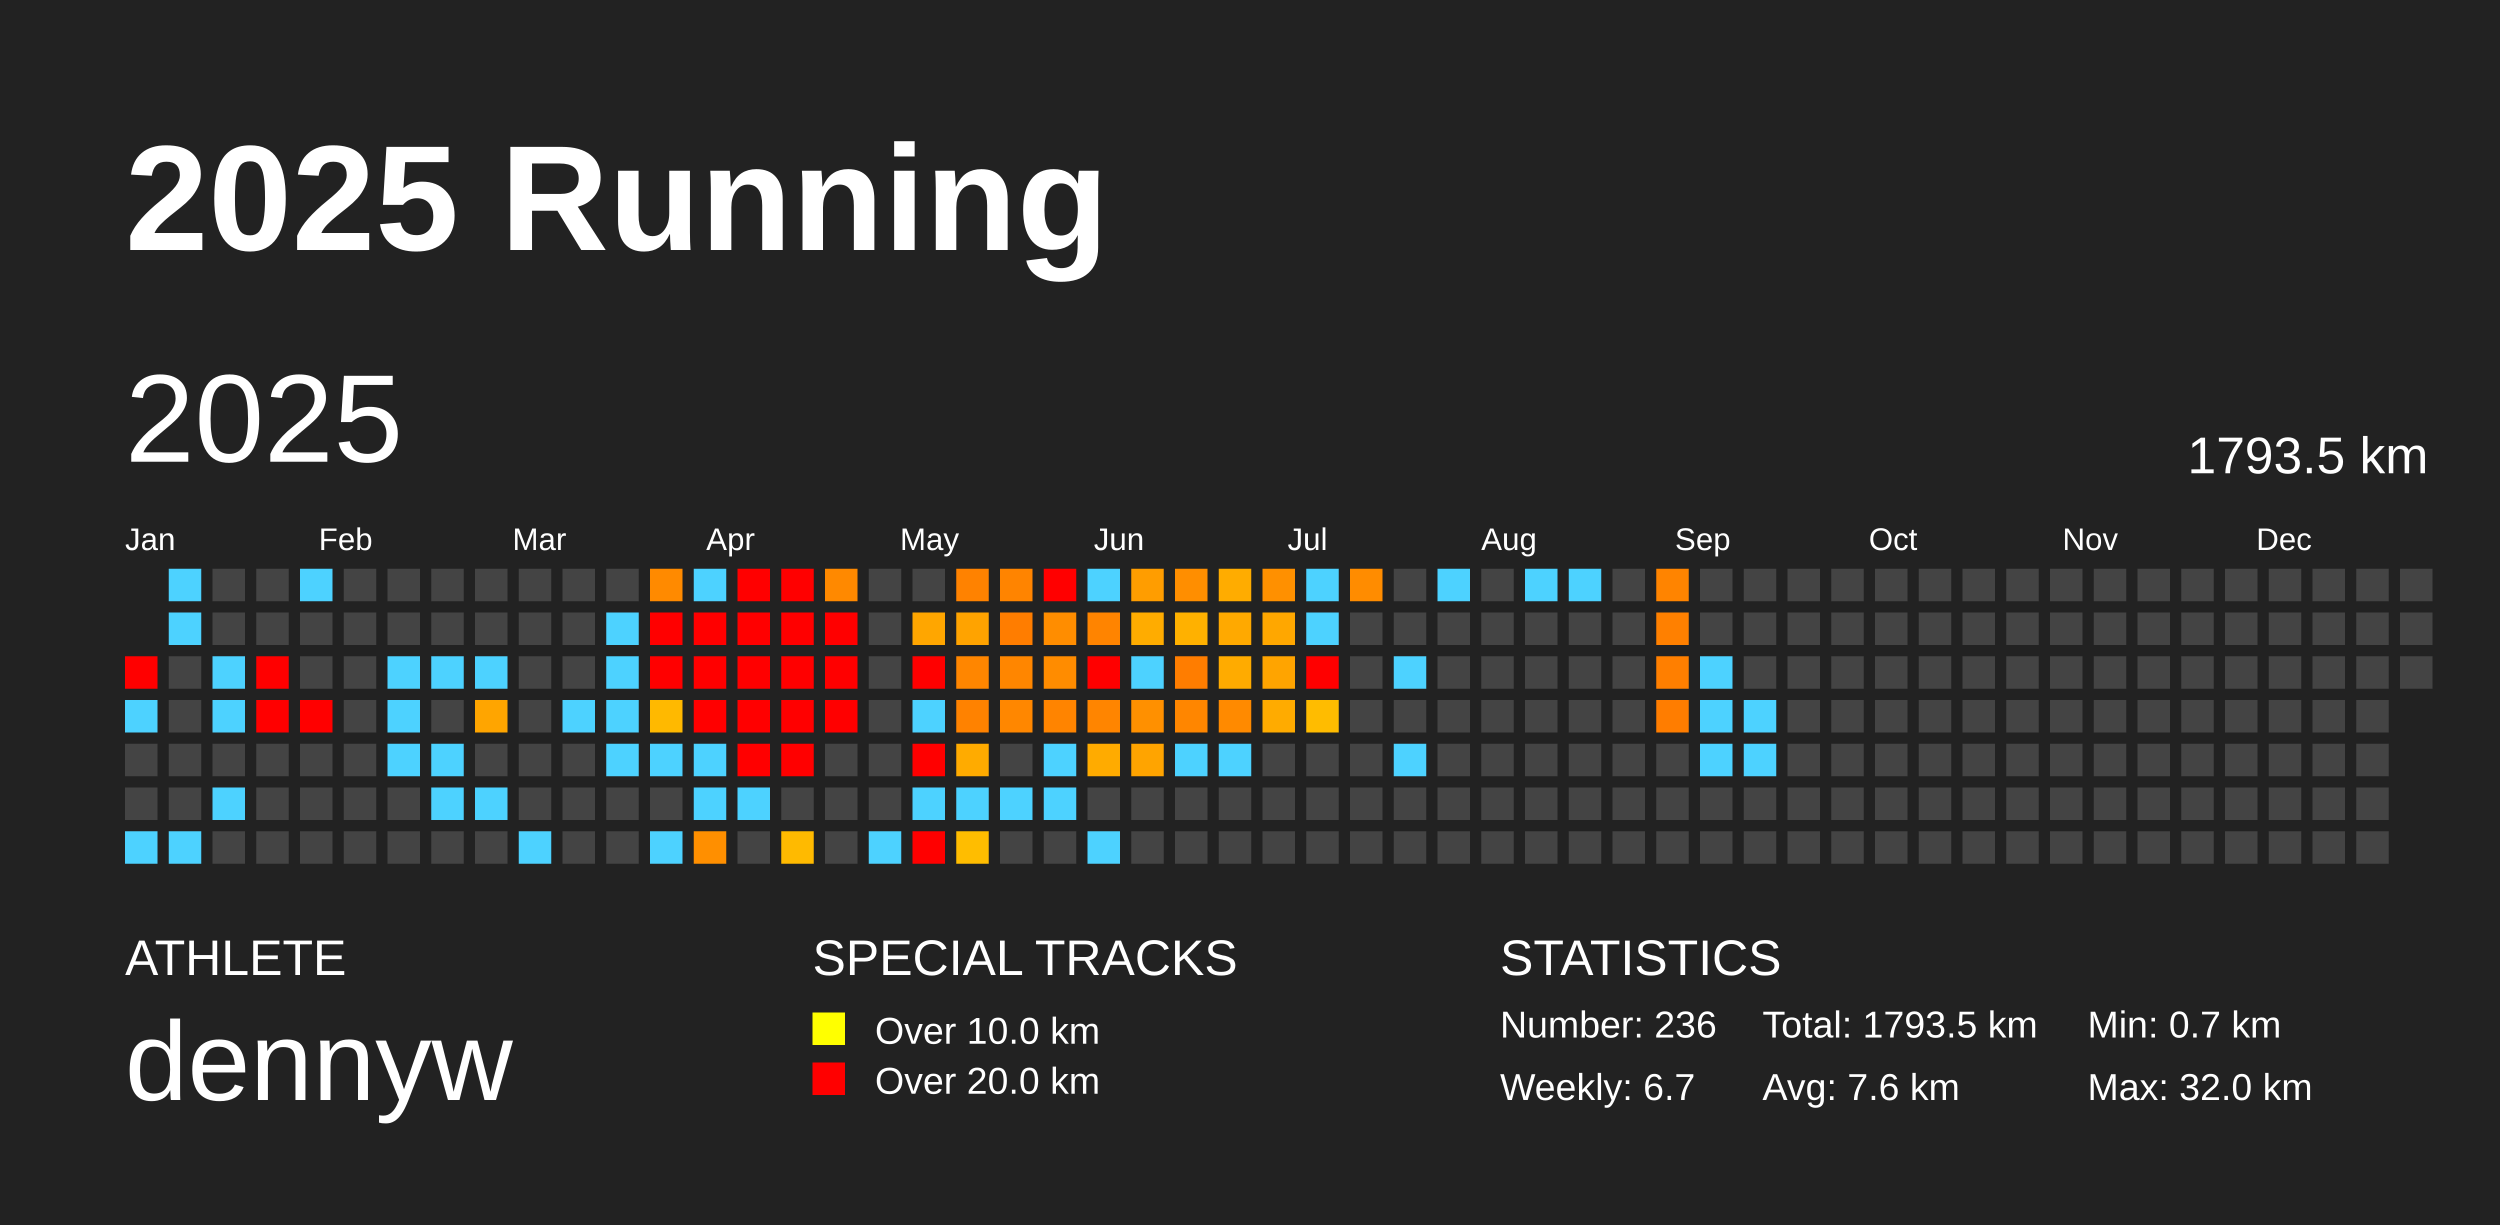
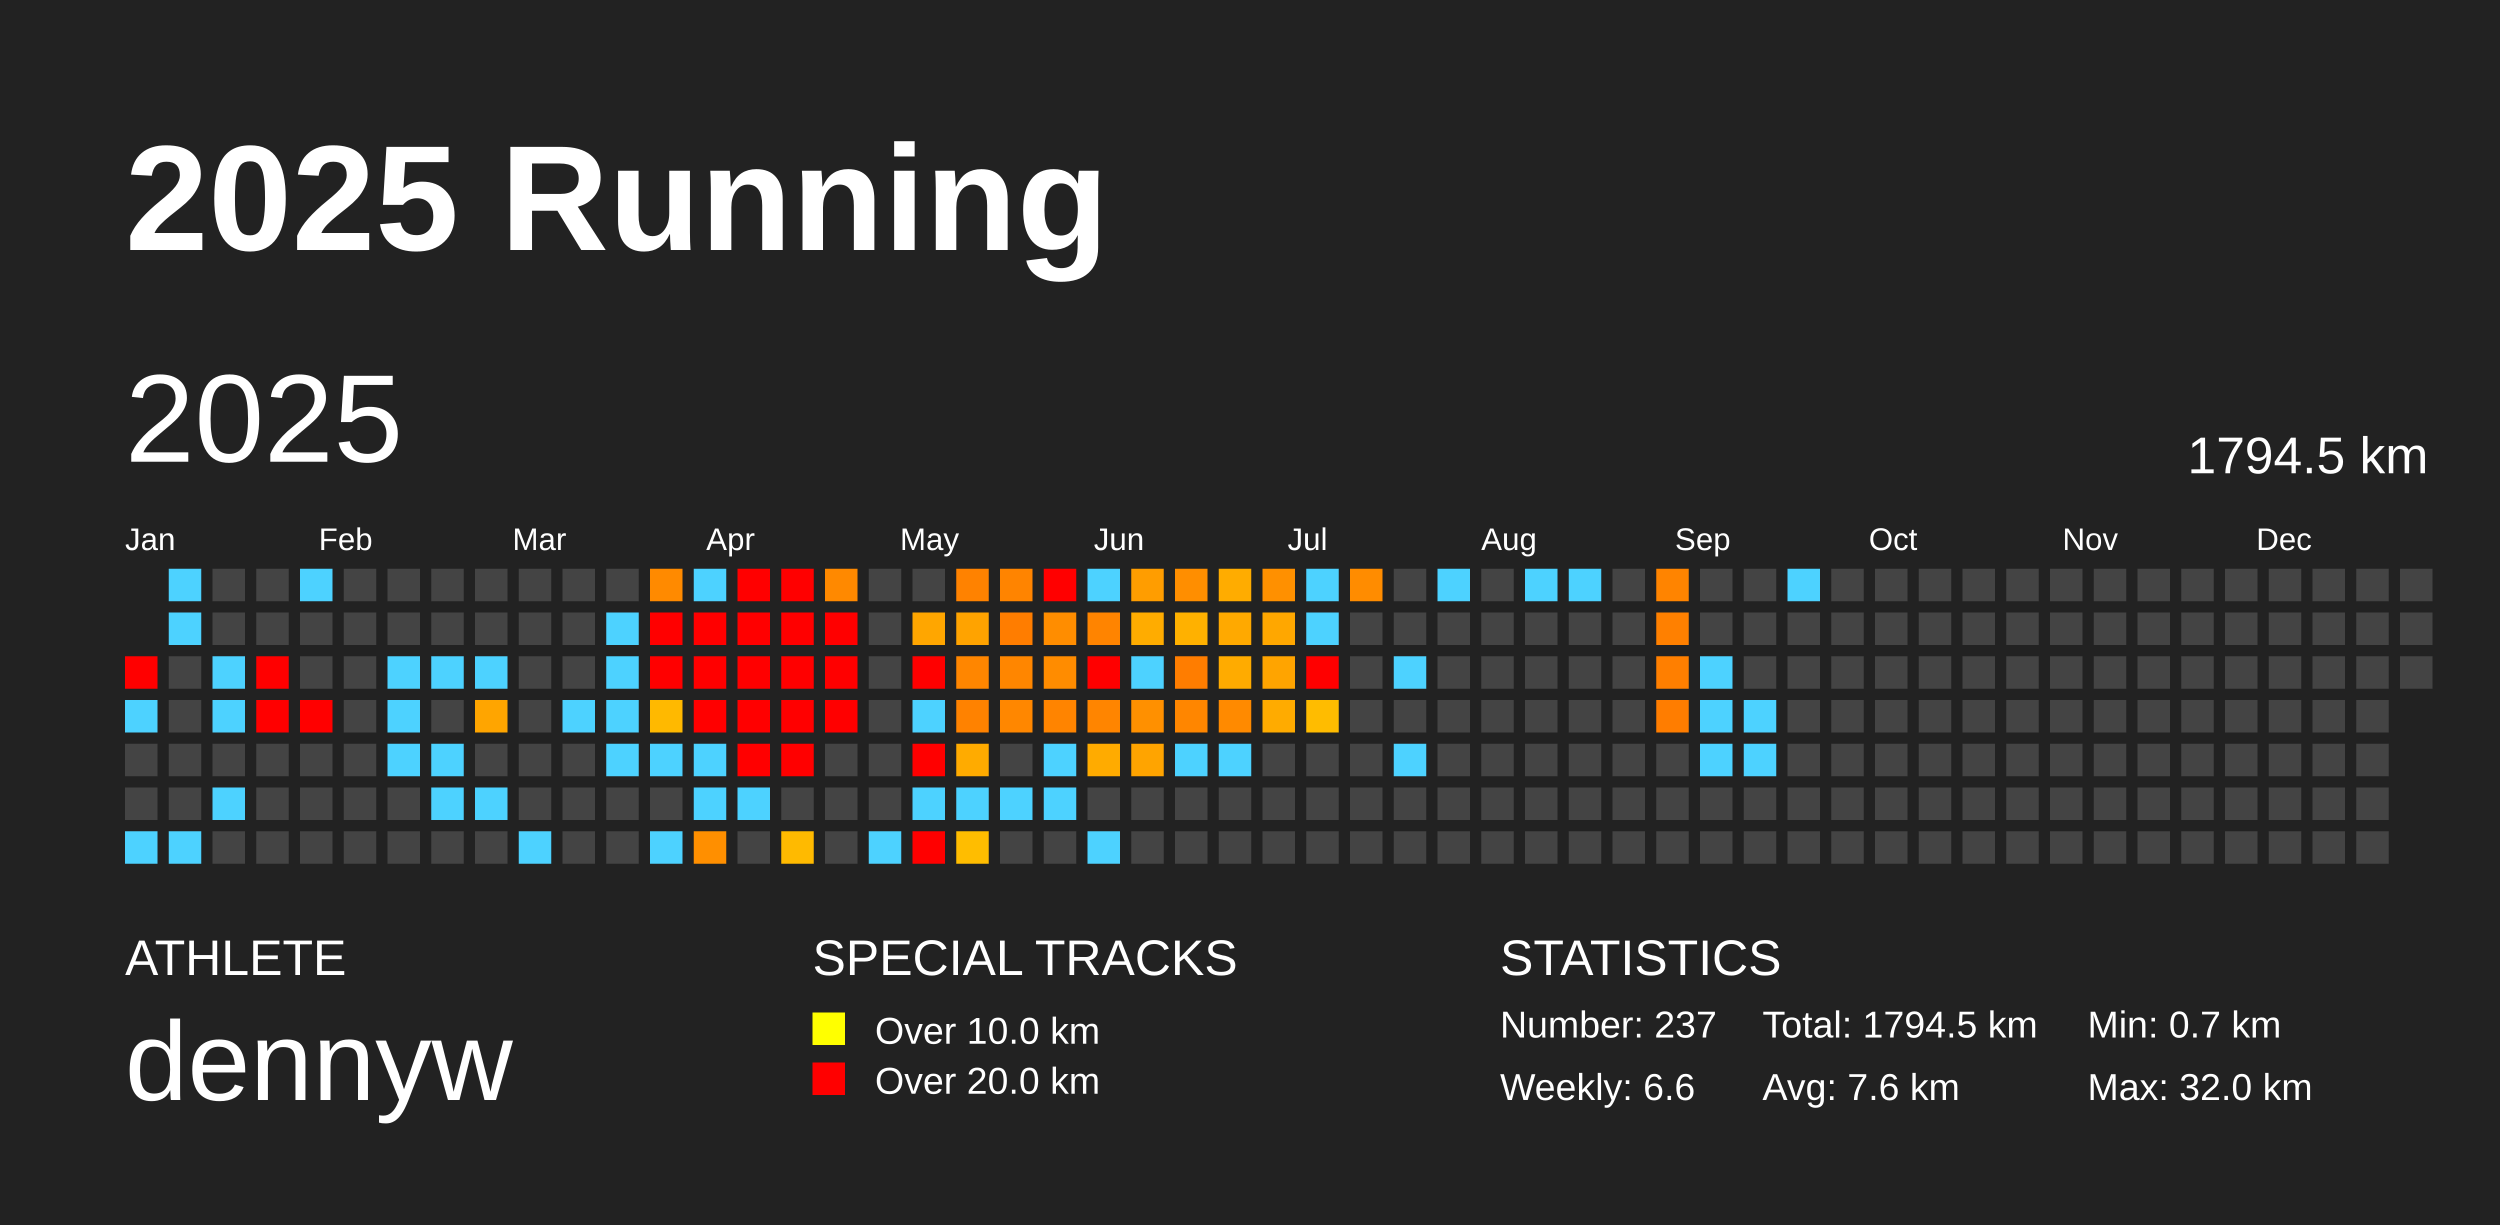
<svg xmlns="http://www.w3.org/2000/svg" baseProfile="full" height="98mm" version="1.1" viewBox="0,0,200,98" width="200mm">
  <defs />
  <rect fill="#222222" height="98" width="200" x="0" y="0" />
  <text fill="#FFFFFF" style="font-size:12px; font-family:Arial; font-weight:bold;" x="10" y="20">2025 Running</text>
  <text fill="#FFFFFF" style="font-size:4px; font-family:Arial" x="10" y="78">ATHLETE</text>
  <text fill="#FFFFFF" style="font-size:9px; font-family:Arial" x="10" y="88">dennyw</text>
  <text fill="#FFFFFF" style="font-size:4px; font-family:Arial" x="65" y="78">SPECIAL TRACKS</text>
  <rect fill="yellow" height="2.6" width="2.6" x="65" y="81" />
  <text fill="#FFFFFF" style="font-size:3px; font-family:Arial" x="70" y="83.5">Over 10.0 km</text>
  <rect fill="red" height="2.6" width="2.6" x="65" y="85" />
  <text fill="#FFFFFF" style="font-size:3px; font-family:Arial" x="70" y="87.5">Over 20.0 km</text>
  <text fill="#FFFFFF" style="font-size:4px; font-family:Arial" x="120" y="78">STATISTICS</text>
-   <text fill="#FFFFFF" style="font-size:3px; font-family:Arial" x="120" y="83">Number: 236</text>
-   <text fill="#FFFFFF" style="font-size:3px; font-family:Arial" x="120" y="88">Weekly: 6.7</text>
-   <text fill="#FFFFFF" style="font-size:3px; font-family:Arial" x="141" y="83">Total: 1793.5 km</text>
+   <text fill="#FFFFFF" style="font-size:3px; font-family:Arial" x="120" y="83">Number: 237</text>
+   <text fill="#FFFFFF" style="font-size:3px; font-family:Arial" x="120" y="88">Weekly: 6.6</text>
+   <text fill="#FFFFFF" style="font-size:3px; font-family:Arial" x="141" y="83">Total: 1794.5 km</text>
  <text fill="#FFFFFF" style="font-size:3px; font-family:Arial" x="141" y="88">Avg: 7.6 km</text>
  <text fill="#FFFFFF" style="font-size:3px; font-family:Arial" x="167" y="83">Min: 0.7 km</text>
  <text fill="#FFFFFF" style="font-size:3px; font-family:Arial" x="167" y="88">Max: 32.0 km</text>
  <text dominant-baseline="hanging" fill="#FFFFFF" style="font-size:10.0px; font-family:Arial;" x="10" y="30">2025</text>
-   <text dominant-baseline="hanging" fill="#FFFFFF" style="font-size:4.125px; font-family:Arial;" x="175" y="35">1793.5 km</text>
+   <text dominant-baseline="hanging" fill="#FFFFFF" style="font-size:4.125px; font-family:Arial;" x="175" y="35">1794.5 km</text>
  <text fill="#FFFFFF" style="font-size:2.5px; font-family:Arial" x="10.0" y="44">Jan</text>
  <text fill="#FFFFFF" style="font-size:2.5px; font-family:Arial" x="25.5" y="44">Feb</text>
  <text fill="#FFFFFF" style="font-size:2.5px; font-family:Arial" x="41.0" y="44">Mar</text>
  <text fill="#FFFFFF" style="font-size:2.5px; font-family:Arial" x="56.5" y="44">Apr</text>
  <text fill="#FFFFFF" style="font-size:2.5px; font-family:Arial" x="72.0" y="44">May</text>
  <text fill="#FFFFFF" style="font-size:2.5px; font-family:Arial" x="87.5" y="44">Jun</text>
  <text fill="#FFFFFF" style="font-size:2.5px; font-family:Arial" x="103.0" y="44">Jul</text>
  <text fill="#FFFFFF" style="font-size:2.5px; font-family:Arial" x="118.5" y="44">Aug</text>
  <text fill="#FFFFFF" style="font-size:2.5px; font-family:Arial" x="134.0" y="44">Sep</text>
  <text fill="#FFFFFF" style="font-size:2.5px; font-family:Arial" x="149.5" y="44">Oct</text>
  <text fill="#FFFFFF" style="font-size:2.5px; font-family:Arial" x="165.0" y="44">Nov</text>
  <text fill="#FFFFFF" style="font-size:2.5px; font-family:Arial" x="180.5" y="44">Dec</text>
  <rect fill="red" height="2.6" width="2.6" x="10.0" y="52.5" />
  <rect fill="#4dd2ff" height="2.6" width="2.6" x="10.0" y="56.0" />
  <rect fill="#444444" height="2.6" width="2.6" x="10.0" y="59.5" />
  <rect fill="#444444" height="2.6" width="2.6" x="10.0" y="63.0" />
  <rect fill="#4dd2ff" height="2.6" width="2.6" x="10.0" y="66.5" />
  <rect fill="#4dd2ff" height="2.6" width="2.6" x="13.5" y="45.5" />
  <rect fill="#4dd2ff" height="2.6" width="2.6" x="13.5" y="49.0" />
  <rect fill="#444444" height="2.6" width="2.6" x="13.5" y="52.5" />
  <rect fill="#444444" height="2.6" width="2.6" x="13.5" y="56.0" />
  <rect fill="#444444" height="2.6" width="2.6" x="13.5" y="59.5" />
  <rect fill="#444444" height="2.6" width="2.6" x="13.5" y="63.0" />
  <rect fill="#4dd2ff" height="2.6" width="2.6" x="13.5" y="66.5" />
  <rect fill="#444444" height="2.6" width="2.6" x="17.0" y="45.5" />
  <rect fill="#444444" height="2.6" width="2.6" x="17.0" y="49.0" />
  <rect fill="#4dd2ff" height="2.6" width="2.6" x="17.0" y="52.5" />
  <rect fill="#4dd2ff" height="2.6" width="2.6" x="17.0" y="56.0" />
  <rect fill="#444444" height="2.6" width="2.6" x="17.0" y="59.5" />
  <rect fill="#4dd2ff" height="2.6" width="2.6" x="17.0" y="63.0" />
  <rect fill="#444444" height="2.6" width="2.6" x="17.0" y="66.5" />
  <rect fill="#444444" height="2.6" width="2.6" x="20.5" y="45.5" />
  <rect fill="#444444" height="2.6" width="2.6" x="20.5" y="49.0" />
  <rect fill="red" height="2.6" width="2.6" x="20.5" y="52.5" />
  <rect fill="red" height="2.6" width="2.6" x="20.5" y="56.0" />
  <rect fill="#444444" height="2.6" width="2.6" x="20.5" y="59.5" />
  <rect fill="#444444" height="2.6" width="2.6" x="20.5" y="63.0" />
  <rect fill="#444444" height="2.6" width="2.6" x="20.5" y="66.5" />
  <rect fill="#4dd2ff" height="2.6" width="2.6" x="24.0" y="45.5" />
  <rect fill="#444444" height="2.6" width="2.6" x="24.0" y="49.0" />
  <rect fill="#444444" height="2.6" width="2.6" x="24.0" y="52.5" />
  <rect fill="red" height="2.6" width="2.6" x="24.0" y="56.0" />
  <rect fill="#444444" height="2.6" width="2.6" x="24.0" y="59.5" />
  <rect fill="#444444" height="2.6" width="2.6" x="24.0" y="63.0" />
  <rect fill="#444444" height="2.6" width="2.6" x="24.0" y="66.5" />
  <rect fill="#444444" height="2.6" width="2.6" x="27.5" y="45.5" />
  <rect fill="#444444" height="2.6" width="2.6" x="27.5" y="49.0" />
  <rect fill="#444444" height="2.6" width="2.6" x="27.5" y="52.5" />
  <rect fill="#444444" height="2.6" width="2.6" x="27.5" y="56.0" />
  <rect fill="#444444" height="2.6" width="2.6" x="27.5" y="59.5" />
  <rect fill="#444444" height="2.6" width="2.6" x="27.5" y="63.0" />
  <rect fill="#444444" height="2.6" width="2.6" x="27.5" y="66.5" />
  <rect fill="#444444" height="2.6" width="2.6" x="31.0" y="45.5" />
  <rect fill="#444444" height="2.6" width="2.6" x="31.0" y="49.0" />
  <rect fill="#4dd2ff" height="2.6" width="2.6" x="31.0" y="52.5" />
  <rect fill="#4dd2ff" height="2.6" width="2.6" x="31.0" y="56.0" />
  <rect fill="#4dd2ff" height="2.6" width="2.6" x="31.0" y="59.5" />
  <rect fill="#444444" height="2.6" width="2.6" x="31.0" y="63.0" />
  <rect fill="#444444" height="2.6" width="2.6" x="31.0" y="66.5" />
  <rect fill="#444444" height="2.6" width="2.6" x="34.5" y="45.5" />
  <rect fill="#444444" height="2.6" width="2.6" x="34.5" y="49.0" />
  <rect fill="#4dd2ff" height="2.6" width="2.6" x="34.5" y="52.5" />
  <rect fill="#444444" height="2.6" width="2.6" x="34.5" y="56.0" />
  <rect fill="#4dd2ff" height="2.6" width="2.6" x="34.5" y="59.5" />
  <rect fill="#4dd2ff" height="2.6" width="2.6" x="34.5" y="63.0" />
  <rect fill="#444444" height="2.6" width="2.6" x="34.5" y="66.5" />
  <rect fill="#444444" height="2.6" width="2.6" x="38.0" y="45.5" />
  <rect fill="#444444" height="2.6" width="2.6" x="38.0" y="49.0" />
  <rect fill="#4dd2ff" height="2.6" width="2.6" x="38.0" y="52.5" />
  <rect fill="#ffa500" height="2.6" width="2.6" x="38.0" y="56.0" />
  <rect fill="#444444" height="2.6" width="2.6" x="38.0" y="59.5" />
  <rect fill="#4dd2ff" height="2.6" width="2.6" x="38.0" y="63.0" />
  <rect fill="#444444" height="2.6" width="2.6" x="38.0" y="66.5" />
  <rect fill="#444444" height="2.6" width="2.6" x="41.5" y="45.5" />
  <rect fill="#444444" height="2.6" width="2.6" x="41.5" y="49.0" />
  <rect fill="#444444" height="2.6" width="2.6" x="41.5" y="52.5" />
  <rect fill="#444444" height="2.6" width="2.6" x="41.5" y="56.0" />
  <rect fill="#444444" height="2.6" width="2.6" x="41.5" y="59.5" />
  <rect fill="#444444" height="2.6" width="2.6" x="41.5" y="63.0" />
  <rect fill="#4dd2ff" height="2.6" width="2.6" x="41.5" y="66.5" />
  <rect fill="#444444" height="2.6" width="2.6" x="45.0" y="45.5" />
  <rect fill="#444444" height="2.6" width="2.6" x="45.0" y="49.0" />
  <rect fill="#444444" height="2.6" width="2.6" x="45.0" y="52.5" />
  <rect fill="#4dd2ff" height="2.6" width="2.6" x="45.0" y="56.0" />
  <rect fill="#444444" height="2.6" width="2.6" x="45.0" y="59.5" />
  <rect fill="#444444" height="2.6" width="2.6" x="45.0" y="63.0" />
  <rect fill="#444444" height="2.6" width="2.6" x="45.0" y="66.5" />
  <rect fill="#444444" height="2.6" width="2.6" x="48.5" y="45.5" />
  <rect fill="#4dd2ff" height="2.6" width="2.6" x="48.5" y="49.0" />
  <rect fill="#4dd2ff" height="2.6" width="2.6" x="48.5" y="52.5" />
  <rect fill="#4dd2ff" height="2.6" width="2.6" x="48.5" y="56.0" />
  <rect fill="#4dd2ff" height="2.6" width="2.6" x="48.5" y="59.5" />
  <rect fill="#444444" height="2.6" width="2.6" x="48.5" y="63.0" />
  <rect fill="#444444" height="2.6" width="2.6" x="48.5" y="66.5" />
  <rect fill="#ff8a00" height="2.6" width="2.6" x="52.0" y="45.5" />
  <rect fill="red" height="2.6" width="2.6" x="52.0" y="49.0" />
  <rect fill="red" height="2.6" width="2.6" x="52.0" y="52.5" />
  <rect fill="#ffb900" height="2.6" width="2.6" x="52.0" y="56.0" />
  <rect fill="#4dd2ff" height="2.6" width="2.6" x="52.0" y="59.5" />
  <rect fill="#444444" height="2.6" width="2.6" x="52.0" y="63.0" />
  <rect fill="#4dd2ff" height="2.6" width="2.6" x="52.0" y="66.5" />
  <rect fill="#4dd2ff" height="2.6" width="2.6" x="55.5" y="45.5" />
  <rect fill="red" height="2.6" width="2.6" x="55.5" y="49.0" />
  <rect fill="red" height="2.6" width="2.6" x="55.5" y="52.5" />
  <rect fill="red" height="2.6" width="2.6" x="55.5" y="56.0" />
  <rect fill="#4dd2ff" height="2.6" width="2.6" x="55.5" y="59.5" />
  <rect fill="#4dd2ff" height="2.6" width="2.6" x="55.5" y="63.0" />
  <rect fill="#ff8f00" height="2.6" width="2.6" x="55.5" y="66.5" />
  <rect fill="red" height="2.6" width="2.6" x="59.0" y="45.5" />
  <rect fill="red" height="2.6" width="2.6" x="59.0" y="49.0" />
  <rect fill="red" height="2.6" width="2.6" x="59.0" y="52.5" />
  <rect fill="red" height="2.6" width="2.6" x="59.0" y="56.0" />
  <rect fill="red" height="2.6" width="2.6" x="59.0" y="59.5" />
  <rect fill="#4dd2ff" height="2.6" width="2.6" x="59.0" y="63.0" />
  <rect fill="#444444" height="2.6" width="2.6" x="59.0" y="66.5" />
  <rect fill="red" height="2.6" width="2.6" x="62.5" y="45.5" />
  <rect fill="red" height="2.6" width="2.6" x="62.5" y="49.0" />
  <rect fill="red" height="2.6" width="2.6" x="62.5" y="52.5" />
  <rect fill="red" height="2.6" width="2.6" x="62.5" y="56.0" />
  <rect fill="red" height="2.6" width="2.6" x="62.5" y="59.5" />
  <rect fill="#444444" height="2.6" width="2.6" x="62.5" y="63.0" />
  <rect fill="#ffba00" height="2.6" width="2.6" x="62.5" y="66.5" />
  <rect fill="#ff8900" height="2.6" width="2.6" x="66.0" y="45.5" />
  <rect fill="red" height="2.6" width="2.6" x="66.0" y="49.0" />
  <rect fill="red" height="2.6" width="2.6" x="66.0" y="52.5" />
  <rect fill="red" height="2.6" width="2.6" x="66.0" y="56.0" />
  <rect fill="#444444" height="2.6" width="2.6" x="66.0" y="59.5" />
  <rect fill="#444444" height="2.6" width="2.6" x="66.0" y="63.0" />
  <rect fill="#444444" height="2.6" width="2.6" x="66.0" y="66.5" />
  <rect fill="#444444" height="2.6" width="2.6" x="69.5" y="45.5" />
  <rect fill="#444444" height="2.6" width="2.6" x="69.5" y="49.0" />
  <rect fill="#444444" height="2.6" width="2.6" x="69.5" y="52.5" />
  <rect fill="#444444" height="2.6" width="2.6" x="69.5" y="56.0" />
  <rect fill="#444444" height="2.6" width="2.6" x="69.5" y="59.5" />
  <rect fill="#444444" height="2.6" width="2.6" x="69.5" y="63.0" />
  <rect fill="#4dd2ff" height="2.6" width="2.6" x="69.5" y="66.5" />
  <rect fill="#444444" height="2.6" width="2.6" x="73.0" y="45.5" />
  <rect fill="#ffa600" height="2.6" width="2.6" x="73.0" y="49.0" />
  <rect fill="red" height="2.6" width="2.6" x="73.0" y="52.5" />
  <rect fill="#4dd2ff" height="2.6" width="2.6" x="73.0" y="56.0" />
  <rect fill="red" height="2.6" width="2.6" x="73.0" y="59.5" />
  <rect fill="#4dd2ff" height="2.6" width="2.6" x="73.0" y="63.0" />
  <rect fill="red" height="2.6" width="2.6" x="73.0" y="66.5" />
  <rect fill="#ff8200" height="2.6" width="2.6" x="76.5" y="45.5" />
  <rect fill="#ffa300" height="2.6" width="2.6" x="76.5" y="49.0" />
  <rect fill="#ff8600" height="2.6" width="2.6" x="76.5" y="52.5" />
  <rect fill="#ff8200" height="2.6" width="2.6" x="76.5" y="56.0" />
  <rect fill="#ffab00" height="2.6" width="2.6" x="76.5" y="59.5" />
  <rect fill="#4dd2ff" height="2.6" width="2.6" x="76.5" y="63.0" />
  <rect fill="#ffbd00" height="2.6" width="2.6" x="76.5" y="66.5" />
  <rect fill="#ff8400" height="2.6" width="2.6" x="80.0" y="45.5" />
  <rect fill="#ff7d00" height="2.6" width="2.6" x="80.0" y="49.0" />
  <rect fill="#ff8600" height="2.6" width="2.6" x="80.0" y="52.5" />
  <rect fill="#ff8700" height="2.6" width="2.6" x="80.0" y="56.0" />
  <rect fill="#444444" height="2.6" width="2.6" x="80.0" y="59.5" />
  <rect fill="#4dd2ff" height="2.6" width="2.6" x="80.0" y="63.0" />
  <rect fill="#444444" height="2.6" width="2.6" x="80.0" y="66.5" />
  <rect fill="red" height="2.6" width="2.6" x="83.5" y="45.5" />
  <rect fill="#ff8d00" height="2.6" width="2.6" x="83.5" y="49.0" />
  <rect fill="#ff8c00" height="2.6" width="2.6" x="83.5" y="52.5" />
  <rect fill="#ff8400" height="2.6" width="2.6" x="83.5" y="56.0" />
  <rect fill="#4dd2ff" height="2.6" width="2.6" x="83.5" y="59.5" />
  <rect fill="#4dd2ff" height="2.6" width="2.6" x="83.5" y="63.0" />
  <rect fill="#444444" height="2.6" width="2.6" x="83.5" y="66.5" />
  <rect fill="#4dd2ff" height="2.6" width="2.6" x="87.0" y="45.5" />
  <rect fill="#ff8400" height="2.6" width="2.6" x="87.0" y="49.0" />
  <rect fill="red" height="2.6" width="2.6" x="87.0" y="52.5" />
  <rect fill="#ff8500" height="2.6" width="2.6" x="87.0" y="56.0" />
  <rect fill="#ffab00" height="2.6" width="2.6" x="87.0" y="59.5" />
  <rect fill="#444444" height="2.6" width="2.6" x="87.0" y="63.0" />
  <rect fill="#4dd2ff" height="2.6" width="2.6" x="87.0" y="66.5" />
  <rect fill="#ff9d00" height="2.6" width="2.6" x="90.5" y="45.5" />
  <rect fill="#ffac00" height="2.6" width="2.6" x="90.5" y="49.0" />
  <rect fill="#4dd2ff" height="2.6" width="2.6" x="90.5" y="52.5" />
  <rect fill="#ff9000" height="2.6" width="2.6" x="90.5" y="56.0" />
  <rect fill="#ffa400" height="2.6" width="2.6" x="90.5" y="59.5" />
  <rect fill="#444444" height="2.6" width="2.6" x="90.5" y="63.0" />
  <rect fill="#444444" height="2.6" width="2.6" x="90.5" y="66.5" />
  <rect fill="#ff8e00" height="2.6" width="2.6" x="94.0" y="45.5" />
  <rect fill="#ffb100" height="2.6" width="2.6" x="94.0" y="49.0" />
  <rect fill="#ff7d00" height="2.6" width="2.6" x="94.0" y="52.5" />
  <rect fill="#ff8600" height="2.6" width="2.6" x="94.0" y="56.0" />
  <rect fill="#4dd2ff" height="2.6" width="2.6" x="94.0" y="59.5" />
  <rect fill="#444444" height="2.6" width="2.6" x="94.0" y="63.0" />
  <rect fill="#444444" height="2.6" width="2.6" x="94.0" y="66.5" />
  <rect fill="#ffac00" height="2.6" width="2.6" x="97.5" y="45.5" />
  <rect fill="#ffa900" height="2.6" width="2.6" x="97.5" y="49.0" />
  <rect fill="#ffab00" height="2.6" width="2.6" x="97.5" y="52.5" />
  <rect fill="#ff8a00" height="2.6" width="2.6" x="97.5" y="56.0" />
  <rect fill="#4dd2ff" height="2.6" width="2.6" x="97.5" y="59.5" />
  <rect fill="#444444" height="2.6" width="2.6" x="97.5" y="63.0" />
  <rect fill="#444444" height="2.6" width="2.6" x="97.5" y="66.5" />
  <rect fill="#ff9000" height="2.6" width="2.6" x="101.0" y="45.5" />
  <rect fill="#ffa700" height="2.6" width="2.6" x="101.0" y="49.0" />
  <rect fill="#ffa400" height="2.6" width="2.6" x="101.0" y="52.5" />
  <rect fill="#ffab00" height="2.6" width="2.6" x="101.0" y="56.0" />
  <rect fill="#444444" height="2.6" width="2.6" x="101.0" y="59.5" />
  <rect fill="#444444" height="2.6" width="2.6" x="101.0" y="63.0" />
  <rect fill="#444444" height="2.6" width="2.6" x="101.0" y="66.5" />
  <rect fill="#4dd2ff" height="2.6" width="2.6" x="104.5" y="45.5" />
  <rect fill="#4dd2ff" height="2.6" width="2.6" x="104.5" y="49.0" />
  <rect fill="red" height="2.6" width="2.6" x="104.5" y="52.5" />
  <rect fill="#ffbc00" height="2.6" width="2.6" x="104.5" y="56.0" />
  <rect fill="#444444" height="2.6" width="2.6" x="104.5" y="59.5" />
  <rect fill="#444444" height="2.6" width="2.6" x="104.5" y="63.0" />
  <rect fill="#444444" height="2.6" width="2.6" x="104.5" y="66.5" />
  <rect fill="#ff8c00" height="2.6" width="2.6" x="108.0" y="45.5" />
  <rect fill="#444444" height="2.6" width="2.6" x="108.0" y="49.0" />
  <rect fill="#444444" height="2.6" width="2.6" x="108.0" y="52.5" />
  <rect fill="#444444" height="2.6" width="2.6" x="108.0" y="56.0" />
  <rect fill="#444444" height="2.6" width="2.6" x="108.0" y="59.5" />
  <rect fill="#444444" height="2.6" width="2.6" x="108.0" y="63.0" />
  <rect fill="#444444" height="2.6" width="2.6" x="108.0" y="66.5" />
  <rect fill="#444444" height="2.6" width="2.6" x="111.5" y="45.5" />
  <rect fill="#444444" height="2.6" width="2.6" x="111.5" y="49.0" />
  <rect fill="#4dd2ff" height="2.6" width="2.6" x="111.5" y="52.5" />
  <rect fill="#444444" height="2.6" width="2.6" x="111.5" y="56.0" />
  <rect fill="#4dd2ff" height="2.6" width="2.6" x="111.5" y="59.5" />
  <rect fill="#444444" height="2.6" width="2.6" x="111.5" y="63.0" />
  <rect fill="#444444" height="2.6" width="2.6" x="111.5" y="66.5" />
  <rect fill="#4dd2ff" height="2.6" width="2.6" x="115.0" y="45.5" />
  <rect fill="#444444" height="2.6" width="2.6" x="115.0" y="49.0" />
  <rect fill="#444444" height="2.6" width="2.6" x="115.0" y="52.5" />
  <rect fill="#444444" height="2.6" width="2.6" x="115.0" y="56.0" />
  <rect fill="#444444" height="2.6" width="2.6" x="115.0" y="59.5" />
  <rect fill="#444444" height="2.6" width="2.6" x="115.0" y="63.0" />
  <rect fill="#444444" height="2.6" width="2.6" x="115.0" y="66.5" />
  <rect fill="#444444" height="2.6" width="2.6" x="118.5" y="45.5" />
  <rect fill="#444444" height="2.6" width="2.6" x="118.5" y="49.0" />
  <rect fill="#444444" height="2.6" width="2.6" x="118.5" y="52.5" />
  <rect fill="#444444" height="2.6" width="2.6" x="118.5" y="56.0" />
  <rect fill="#444444" height="2.6" width="2.6" x="118.5" y="59.5" />
  <rect fill="#444444" height="2.6" width="2.6" x="118.5" y="63.0" />
  <rect fill="#444444" height="2.6" width="2.6" x="118.5" y="66.5" />
  <rect fill="#4dd2ff" height="2.6" width="2.6" x="122.0" y="45.5" />
  <rect fill="#444444" height="2.6" width="2.6" x="122.0" y="49.0" />
  <rect fill="#444444" height="2.6" width="2.6" x="122.0" y="52.5" />
  <rect fill="#444444" height="2.6" width="2.6" x="122.0" y="56.0" />
  <rect fill="#444444" height="2.6" width="2.6" x="122.0" y="59.5" />
  <rect fill="#444444" height="2.6" width="2.6" x="122.0" y="63.0" />
  <rect fill="#444444" height="2.6" width="2.6" x="122.0" y="66.5" />
  <rect fill="#4dd2ff" height="2.6" width="2.6" x="125.5" y="45.5" />
  <rect fill="#444444" height="2.6" width="2.6" x="125.5" y="49.0" />
  <rect fill="#444444" height="2.6" width="2.6" x="125.5" y="52.5" />
  <rect fill="#444444" height="2.6" width="2.6" x="125.5" y="56.0" />
  <rect fill="#444444" height="2.6" width="2.6" x="125.5" y="59.5" />
  <rect fill="#444444" height="2.6" width="2.6" x="125.5" y="63.0" />
  <rect fill="#444444" height="2.6" width="2.6" x="125.5" y="66.5" />
  <rect fill="#444444" height="2.6" width="2.6" x="129.0" y="45.5" />
  <rect fill="#444444" height="2.6" width="2.6" x="129.0" y="49.0" />
  <rect fill="#444444" height="2.6" width="2.6" x="129.0" y="52.5" />
  <rect fill="#444444" height="2.6" width="2.6" x="129.0" y="56.0" />
  <rect fill="#444444" height="2.6" width="2.6" x="129.0" y="59.5" />
  <rect fill="#444444" height="2.6" width="2.6" x="129.0" y="63.0" />
  <rect fill="#444444" height="2.6" width="2.6" x="129.0" y="66.5" />
  <rect fill="#ff8400" height="2.6" width="2.6" x="132.5" y="45.5" />
  <rect fill="#ff8000" height="2.6" width="2.6" x="132.5" y="49.0" />
  <rect fill="#ff7f00" height="2.6" width="2.6" x="132.5" y="52.5" />
  <rect fill="#ff7d00" height="2.6" width="2.6" x="132.5" y="56.0" />
  <rect fill="#444444" height="2.6" width="2.6" x="132.5" y="59.5" />
  <rect fill="#444444" height="2.6" width="2.6" x="132.5" y="63.0" />
  <rect fill="#444444" height="2.6" width="2.6" x="132.5" y="66.5" />
  <rect fill="#444444" height="2.6" width="2.6" x="136.0" y="45.5" />
  <rect fill="#444444" height="2.6" width="2.6" x="136.0" y="49.0" />
  <rect fill="#4dd2ff" height="2.6" width="2.6" x="136.0" y="52.5" />
  <rect fill="#4dd2ff" height="2.6" width="2.6" x="136.0" y="56.0" />
  <rect fill="#4dd2ff" height="2.6" width="2.6" x="136.0" y="59.5" />
  <rect fill="#444444" height="2.6" width="2.6" x="136.0" y="63.0" />
  <rect fill="#444444" height="2.6" width="2.6" x="136.0" y="66.5" />
  <rect fill="#444444" height="2.6" width="2.6" x="139.5" y="45.5" />
  <rect fill="#444444" height="2.6" width="2.6" x="139.5" y="49.0" />
  <rect fill="#444444" height="2.6" width="2.6" x="139.5" y="52.5" />
  <rect fill="#4dd2ff" height="2.6" width="2.6" x="139.5" y="56.0" />
  <rect fill="#4dd2ff" height="2.6" width="2.6" x="139.5" y="59.5" />
  <rect fill="#444444" height="2.6" width="2.6" x="139.5" y="63.0" />
  <rect fill="#444444" height="2.6" width="2.6" x="139.5" y="66.5" />
-   <rect fill="#444444" height="2.6" width="2.6" x="143.0" y="45.5" />
+   <rect fill="#4dd2ff" height="2.6" width="2.6" x="143.0" y="45.5" />
  <rect fill="#444444" height="2.6" width="2.6" x="143.0" y="49.0" />
  <rect fill="#444444" height="2.6" width="2.6" x="143.0" y="52.5" />
  <rect fill="#444444" height="2.6" width="2.6" x="143.0" y="56.0" />
  <rect fill="#444444" height="2.6" width="2.6" x="143.0" y="59.5" />
  <rect fill="#444444" height="2.6" width="2.6" x="143.0" y="63.0" />
  <rect fill="#444444" height="2.6" width="2.6" x="143.0" y="66.5" />
  <rect fill="#444444" height="2.6" width="2.6" x="146.5" y="45.5" />
  <rect fill="#444444" height="2.6" width="2.6" x="146.5" y="49.0" />
  <rect fill="#444444" height="2.6" width="2.6" x="146.5" y="52.5" />
  <rect fill="#444444" height="2.6" width="2.6" x="146.5" y="56.0" />
  <rect fill="#444444" height="2.6" width="2.6" x="146.5" y="59.5" />
  <rect fill="#444444" height="2.6" width="2.6" x="146.5" y="63.0" />
  <rect fill="#444444" height="2.6" width="2.6" x="146.5" y="66.5" />
  <rect fill="#444444" height="2.6" width="2.6" x="150.0" y="45.5" />
  <rect fill="#444444" height="2.6" width="2.6" x="150.0" y="49.0" />
  <rect fill="#444444" height="2.6" width="2.6" x="150.0" y="52.5" />
  <rect fill="#444444" height="2.6" width="2.6" x="150.0" y="56.0" />
  <rect fill="#444444" height="2.6" width="2.6" x="150.0" y="59.5" />
  <rect fill="#444444" height="2.6" width="2.6" x="150.0" y="63.0" />
  <rect fill="#444444" height="2.6" width="2.6" x="150.0" y="66.5" />
  <rect fill="#444444" height="2.6" width="2.6" x="153.5" y="45.5" />
  <rect fill="#444444" height="2.6" width="2.6" x="153.5" y="49.0" />
  <rect fill="#444444" height="2.6" width="2.6" x="153.5" y="52.5" />
  <rect fill="#444444" height="2.6" width="2.6" x="153.5" y="56.0" />
  <rect fill="#444444" height="2.6" width="2.6" x="153.5" y="59.5" />
  <rect fill="#444444" height="2.6" width="2.6" x="153.5" y="63.0" />
  <rect fill="#444444" height="2.6" width="2.6" x="153.5" y="66.5" />
  <rect fill="#444444" height="2.6" width="2.6" x="157.0" y="45.5" />
  <rect fill="#444444" height="2.6" width="2.6" x="157.0" y="49.0" />
  <rect fill="#444444" height="2.6" width="2.6" x="157.0" y="52.5" />
  <rect fill="#444444" height="2.6" width="2.6" x="157.0" y="56.0" />
  <rect fill="#444444" height="2.6" width="2.6" x="157.0" y="59.5" />
  <rect fill="#444444" height="2.6" width="2.6" x="157.0" y="63.0" />
  <rect fill="#444444" height="2.6" width="2.6" x="157.0" y="66.5" />
  <rect fill="#444444" height="2.6" width="2.6" x="160.5" y="45.5" />
  <rect fill="#444444" height="2.6" width="2.6" x="160.5" y="49.0" />
  <rect fill="#444444" height="2.6" width="2.6" x="160.5" y="52.5" />
  <rect fill="#444444" height="2.6" width="2.6" x="160.5" y="56.0" />
  <rect fill="#444444" height="2.6" width="2.6" x="160.5" y="59.5" />
  <rect fill="#444444" height="2.6" width="2.6" x="160.5" y="63.0" />
  <rect fill="#444444" height="2.6" width="2.6" x="160.5" y="66.5" />
  <rect fill="#444444" height="2.6" width="2.6" x="164.0" y="45.5" />
  <rect fill="#444444" height="2.6" width="2.6" x="164.0" y="49.0" />
  <rect fill="#444444" height="2.6" width="2.6" x="164.0" y="52.5" />
  <rect fill="#444444" height="2.6" width="2.6" x="164.0" y="56.0" />
  <rect fill="#444444" height="2.6" width="2.6" x="164.0" y="59.5" />
  <rect fill="#444444" height="2.6" width="2.6" x="164.0" y="63.0" />
  <rect fill="#444444" height="2.6" width="2.6" x="164.0" y="66.5" />
  <rect fill="#444444" height="2.6" width="2.6" x="167.5" y="45.5" />
  <rect fill="#444444" height="2.6" width="2.6" x="167.5" y="49.0" />
  <rect fill="#444444" height="2.6" width="2.6" x="167.5" y="52.5" />
  <rect fill="#444444" height="2.6" width="2.6" x="167.5" y="56.0" />
  <rect fill="#444444" height="2.6" width="2.6" x="167.5" y="59.5" />
  <rect fill="#444444" height="2.6" width="2.6" x="167.5" y="63.0" />
  <rect fill="#444444" height="2.6" width="2.6" x="167.5" y="66.5" />
  <rect fill="#444444" height="2.6" width="2.6" x="171.0" y="45.5" />
  <rect fill="#444444" height="2.6" width="2.6" x="171.0" y="49.0" />
  <rect fill="#444444" height="2.6" width="2.6" x="171.0" y="52.5" />
  <rect fill="#444444" height="2.6" width="2.6" x="171.0" y="56.0" />
  <rect fill="#444444" height="2.6" width="2.6" x="171.0" y="59.5" />
  <rect fill="#444444" height="2.6" width="2.6" x="171.0" y="63.0" />
  <rect fill="#444444" height="2.6" width="2.6" x="171.0" y="66.5" />
  <rect fill="#444444" height="2.6" width="2.6" x="174.5" y="45.5" />
  <rect fill="#444444" height="2.6" width="2.6" x="174.5" y="49.0" />
  <rect fill="#444444" height="2.6" width="2.6" x="174.5" y="52.5" />
  <rect fill="#444444" height="2.6" width="2.6" x="174.5" y="56.0" />
  <rect fill="#444444" height="2.6" width="2.6" x="174.5" y="59.5" />
  <rect fill="#444444" height="2.6" width="2.6" x="174.5" y="63.0" />
  <rect fill="#444444" height="2.6" width="2.6" x="174.5" y="66.5" />
  <rect fill="#444444" height="2.6" width="2.6" x="178.0" y="45.5" />
  <rect fill="#444444" height="2.6" width="2.6" x="178.0" y="49.0" />
  <rect fill="#444444" height="2.6" width="2.6" x="178.0" y="52.5" />
  <rect fill="#444444" height="2.6" width="2.6" x="178.0" y="56.0" />
  <rect fill="#444444" height="2.6" width="2.6" x="178.0" y="59.5" />
  <rect fill="#444444" height="2.6" width="2.6" x="178.0" y="63.0" />
  <rect fill="#444444" height="2.6" width="2.6" x="178.0" y="66.5" />
  <rect fill="#444444" height="2.6" width="2.6" x="181.5" y="45.5" />
  <rect fill="#444444" height="2.6" width="2.6" x="181.5" y="49.0" />
  <rect fill="#444444" height="2.6" width="2.6" x="181.5" y="52.5" />
  <rect fill="#444444" height="2.6" width="2.6" x="181.5" y="56.0" />
  <rect fill="#444444" height="2.6" width="2.6" x="181.5" y="59.5" />
  <rect fill="#444444" height="2.6" width="2.6" x="181.5" y="63.0" />
  <rect fill="#444444" height="2.6" width="2.6" x="181.5" y="66.5" />
  <rect fill="#444444" height="2.6" width="2.6" x="185.0" y="45.5" />
  <rect fill="#444444" height="2.6" width="2.6" x="185.0" y="49.0" />
  <rect fill="#444444" height="2.6" width="2.6" x="185.0" y="52.5" />
  <rect fill="#444444" height="2.6" width="2.6" x="185.0" y="56.0" />
  <rect fill="#444444" height="2.6" width="2.6" x="185.0" y="59.5" />
  <rect fill="#444444" height="2.6" width="2.6" x="185.0" y="63.0" />
  <rect fill="#444444" height="2.6" width="2.6" x="185.0" y="66.5" />
  <rect fill="#444444" height="2.6" width="2.6" x="188.5" y="45.5" />
  <rect fill="#444444" height="2.6" width="2.6" x="188.5" y="49.0" />
  <rect fill="#444444" height="2.6" width="2.6" x="188.5" y="52.5" />
  <rect fill="#444444" height="2.6" width="2.6" x="188.5" y="56.0" />
  <rect fill="#444444" height="2.6" width="2.6" x="188.5" y="59.5" />
  <rect fill="#444444" height="2.6" width="2.6" x="188.5" y="63.0" />
  <rect fill="#444444" height="2.6" width="2.6" x="188.5" y="66.5" />
  <rect fill="#444444" height="2.6" width="2.6" x="192.0" y="45.5" />
  <rect fill="#444444" height="2.6" width="2.6" x="192.0" y="49.0" />
  <rect fill="#444444" height="2.6" width="2.6" x="192.0" y="52.5" />
</svg>
